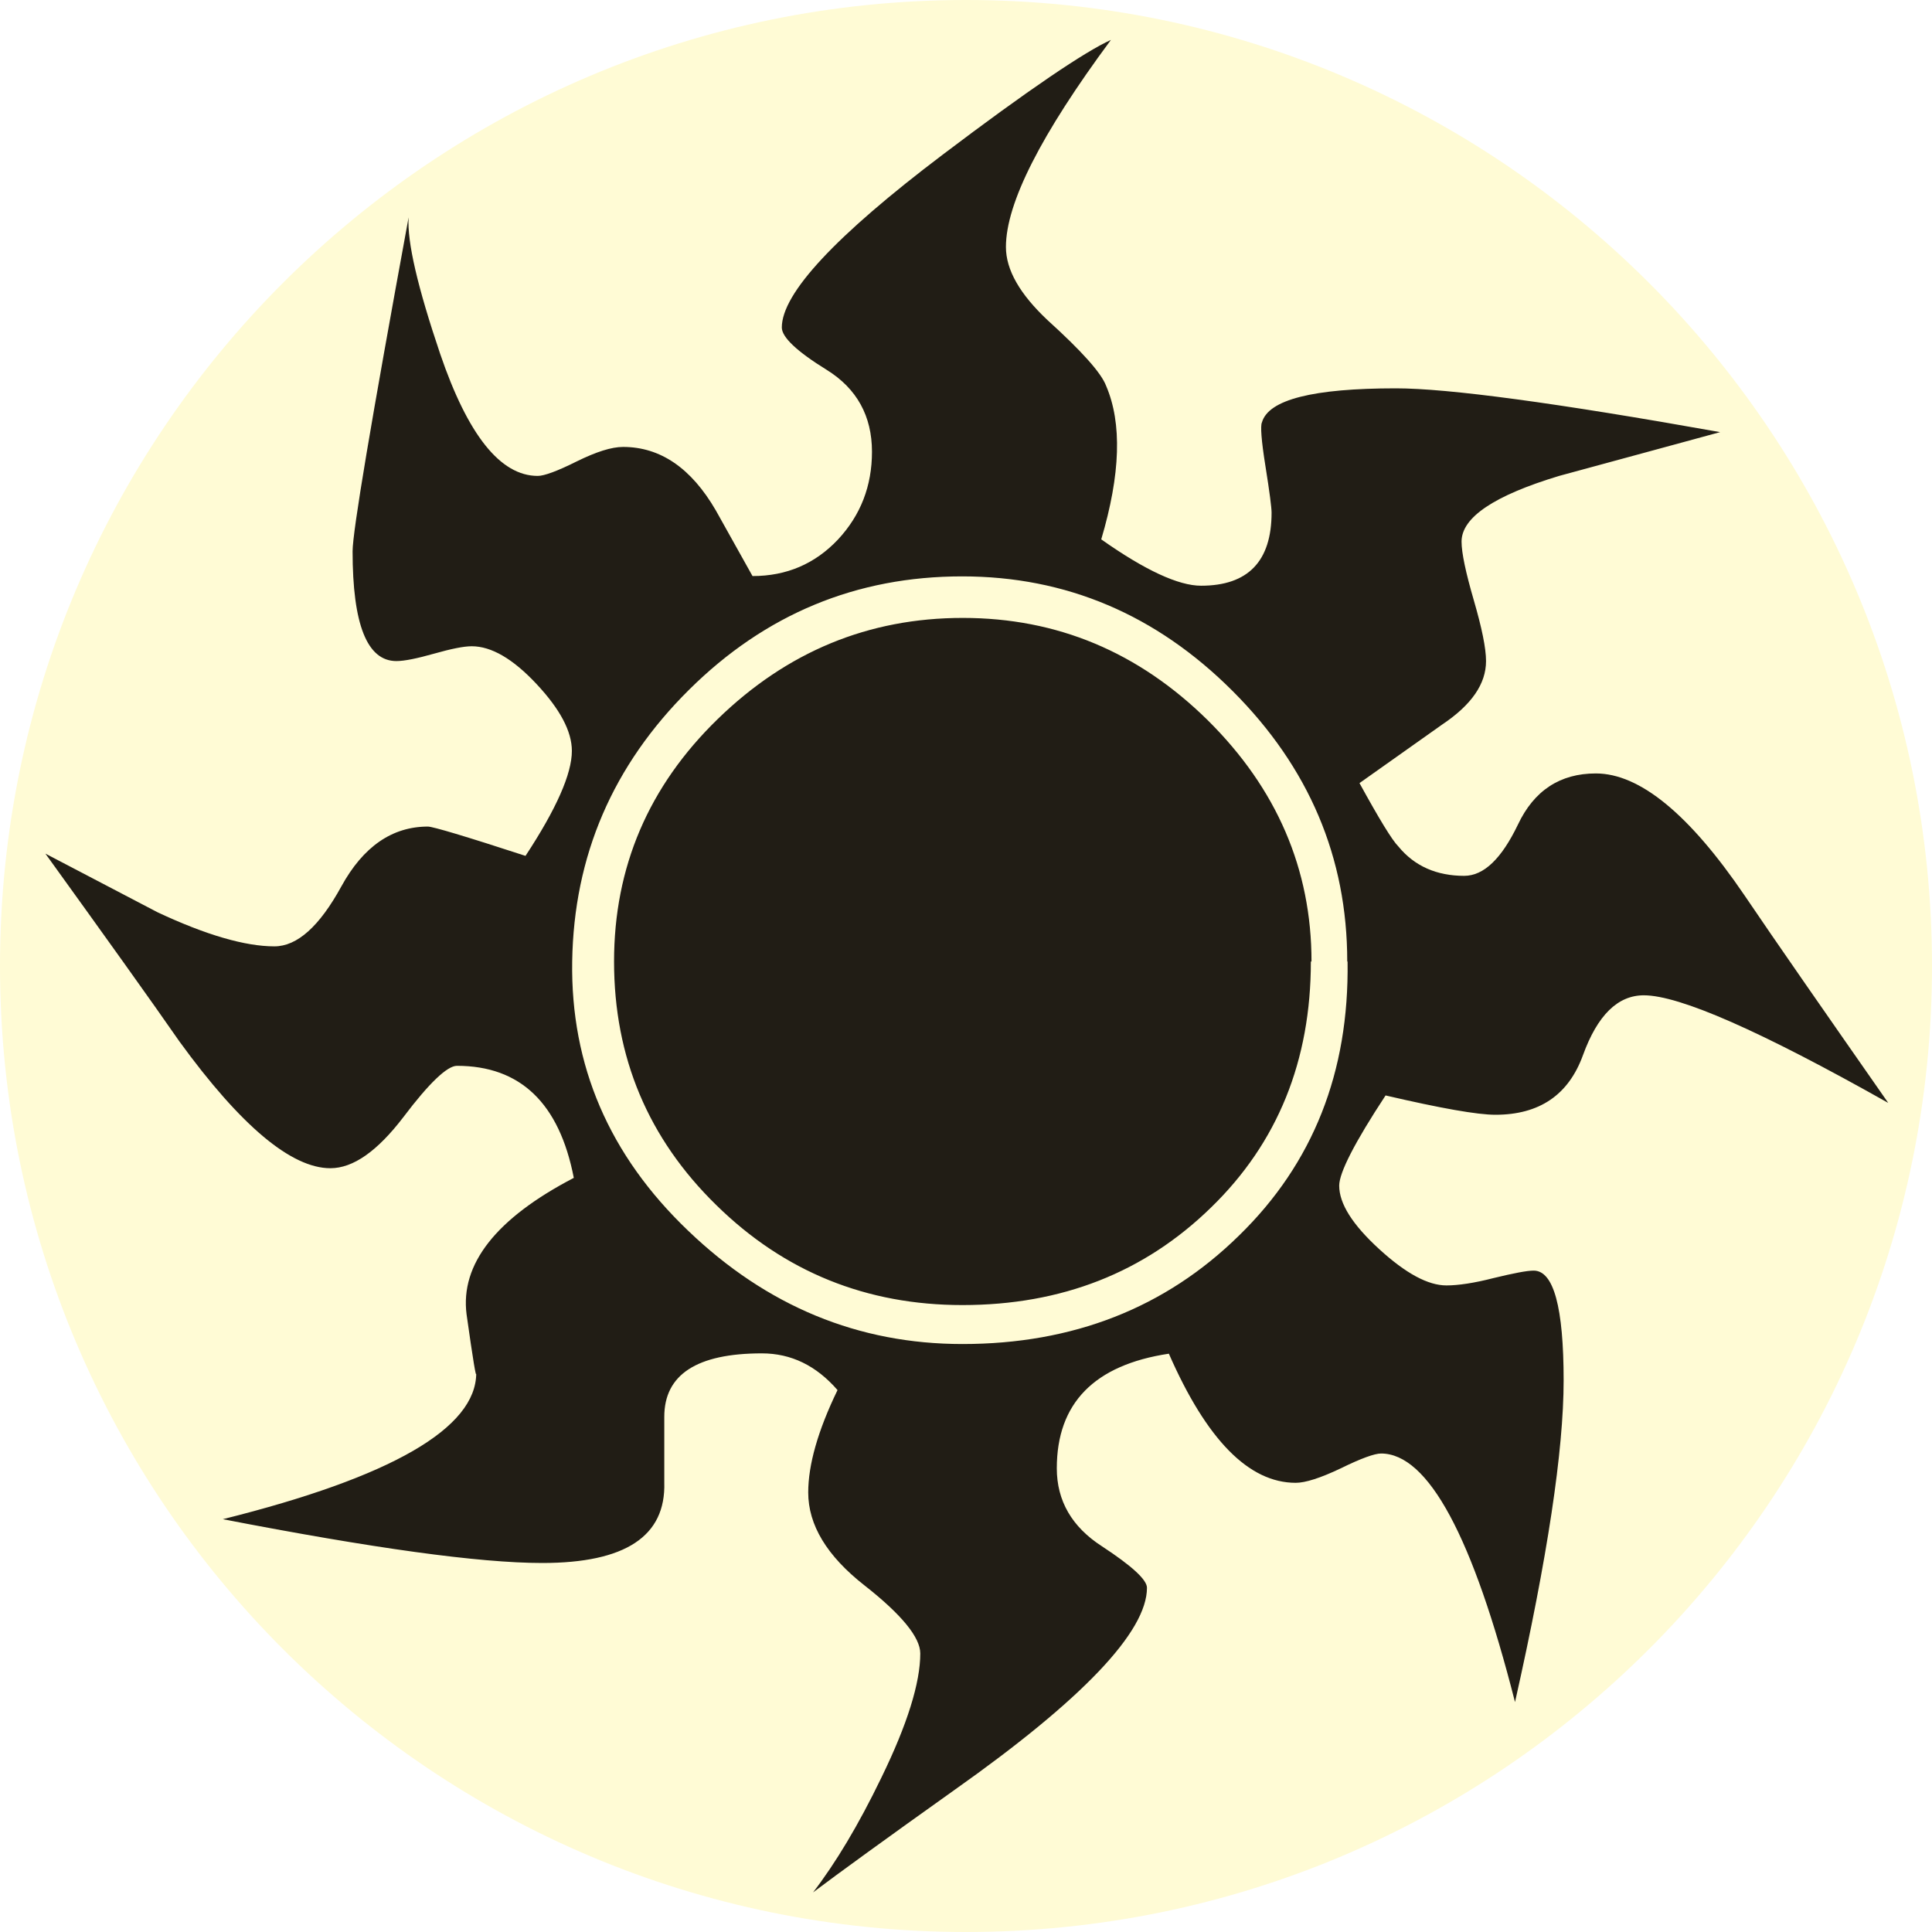
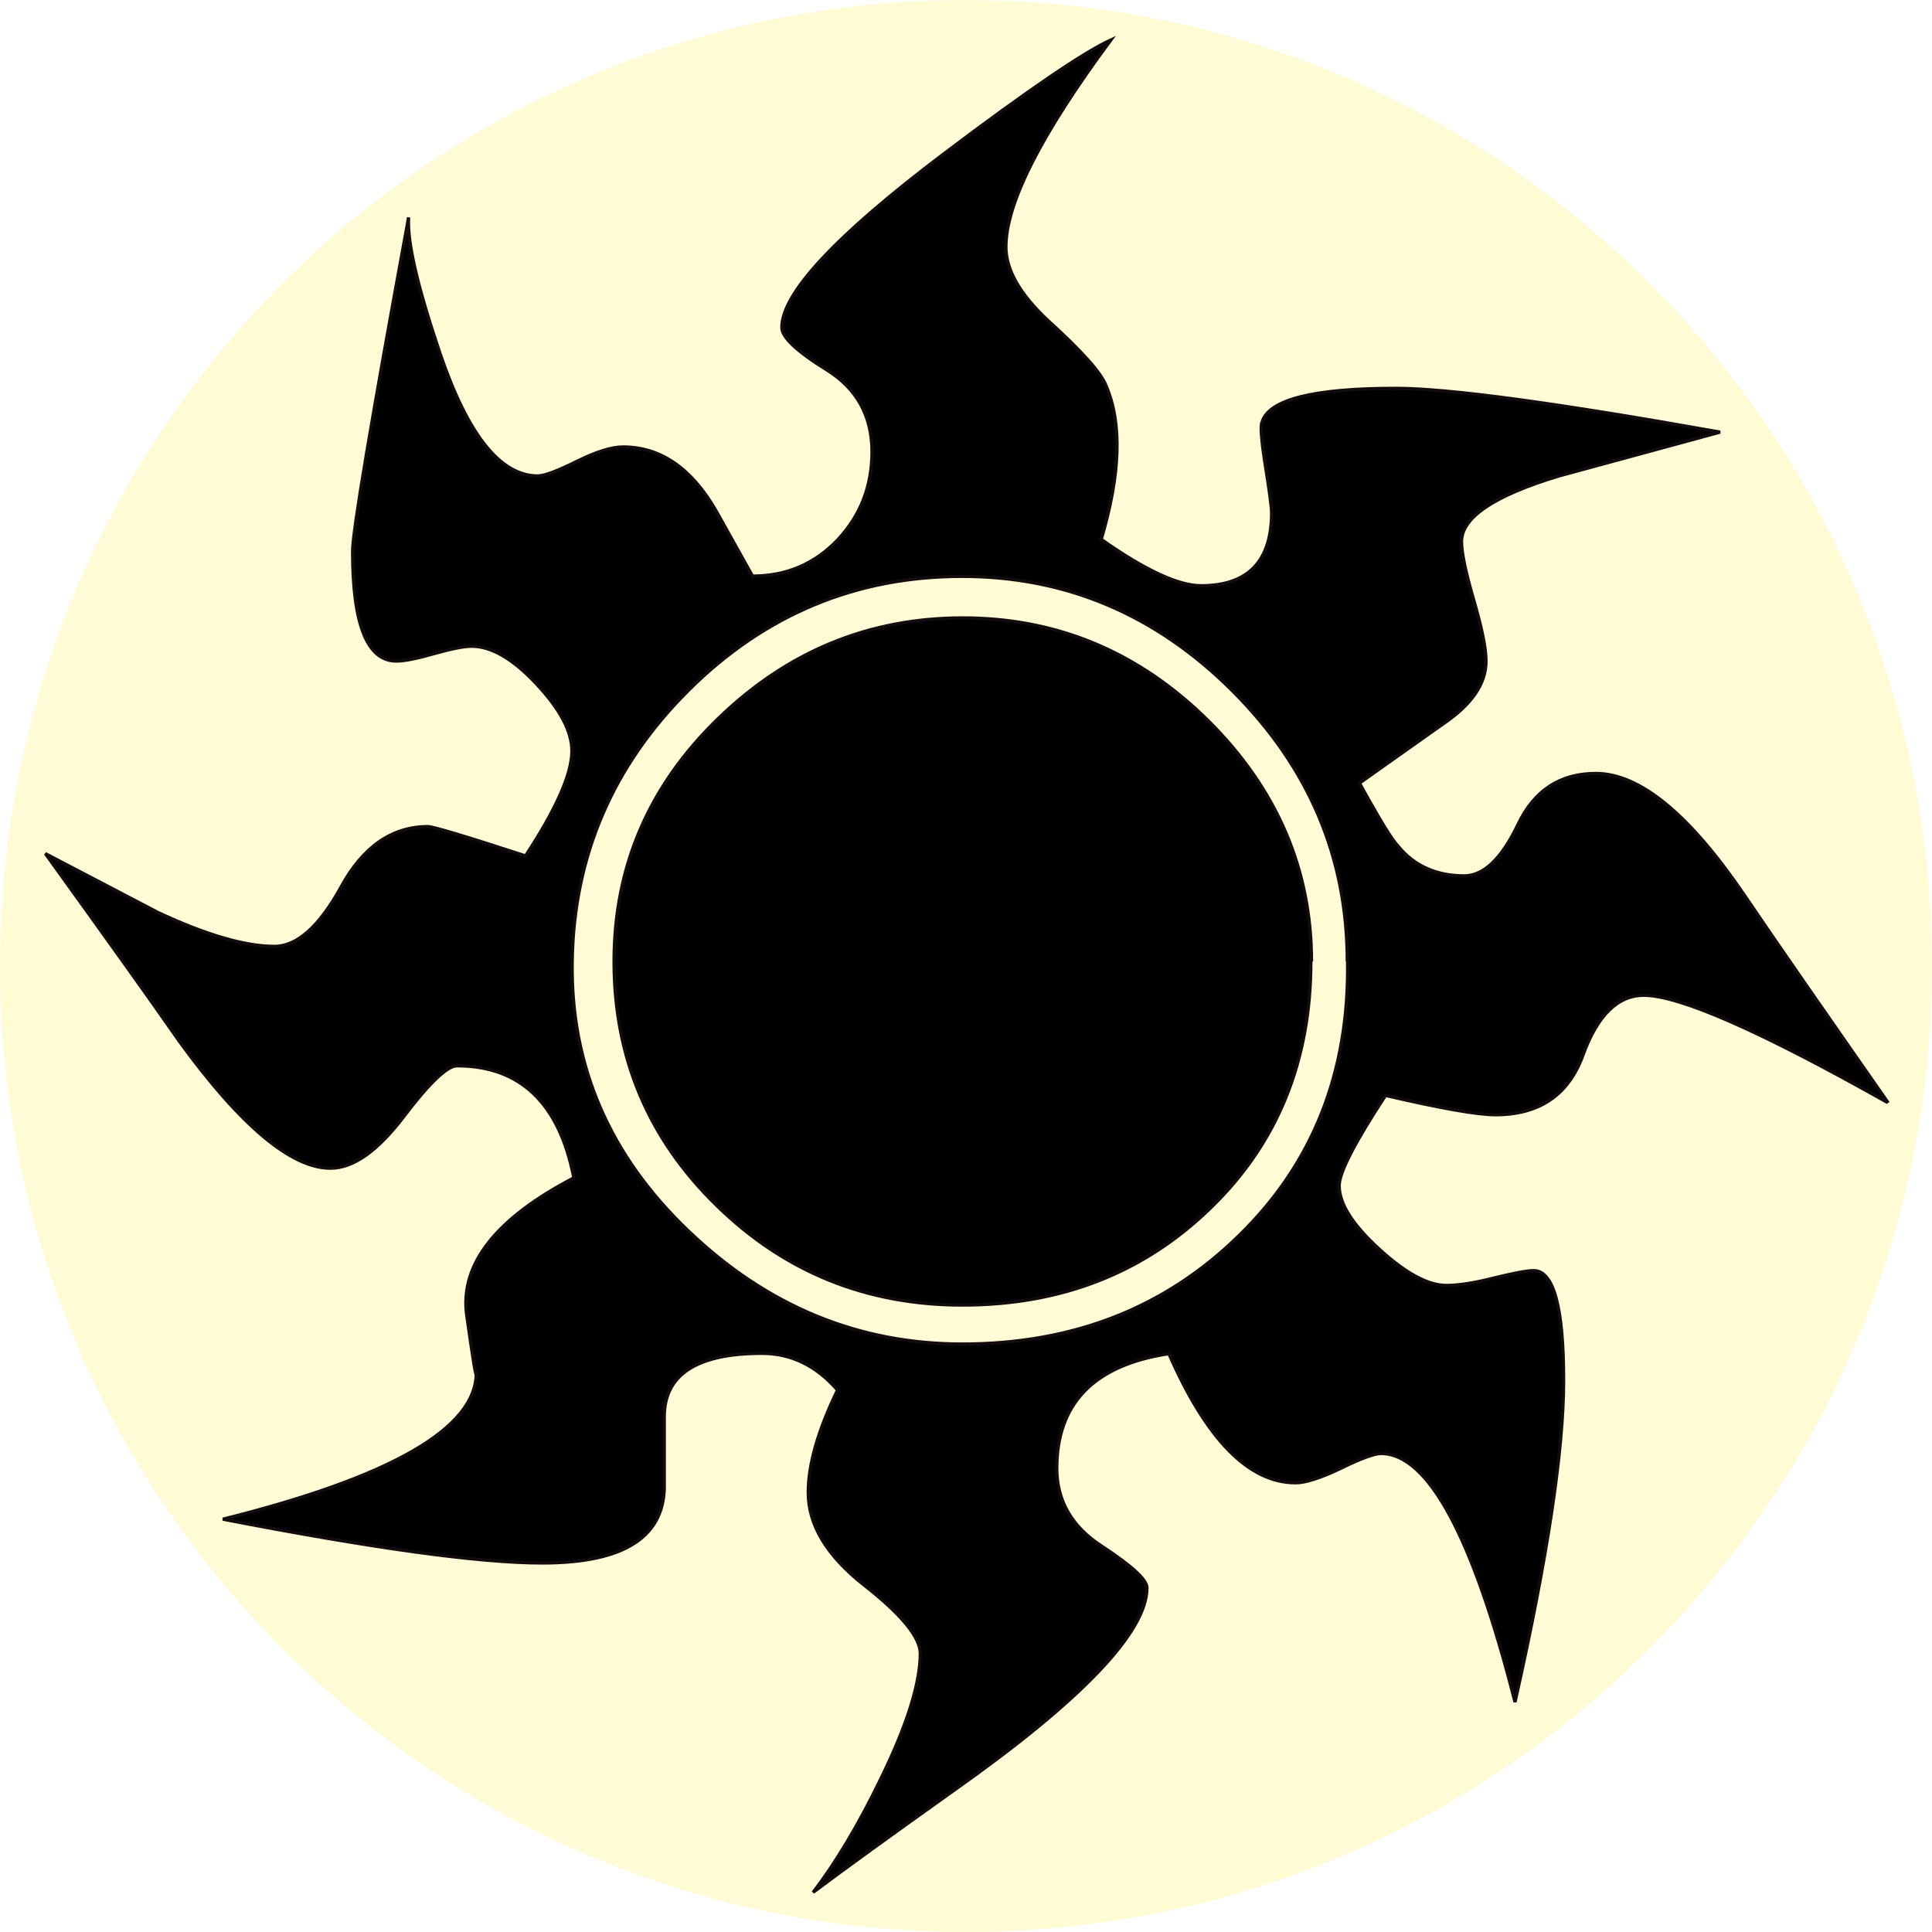
<svg xmlns="http://www.w3.org/2000/svg" viewBox="0 0 600 600" version="1.1">
  <circle cx="300" cy="300" r="300" fill="#fffbd5" />
-   <path d="m586.2 342.4c-39.4-22.2-64.6-33.3-75.7-33.3-8.1 0-14.4 6.2-18.9 18.6-4.5 12.4-13.6 18.5-27.2 18.5-5.6 0-16.9-2-34.1-6-9.6 14.6-14.4 24-14.4 28 0 5.6 4.1 12.1 12.4 19.7 8.3 7.6 15.2 11.3 20.9 11.3 3.6 0 8.5-0.7 14.7-2.3 6.2-1.5 10.3-2.3 12.4-2.3 6.2 0 9.3 11.4 9.3 34.1 0 21.7-5 55-15.1 99.9-13.1-51.5-27-77.2-41.6-77.2-2 0-6.2 1.5-12.5 4.6-6.3 3-11 4.5-14 4.5-14.6 0-27.7-13.4-39.4-40.1-23.2 3.5-34.8 15.4-34.8 35.6 0 10.1 4.7 18.2 14 24.2 9.3 6.1 14 10.4 14 12.9 0 13.6-19.9 34.6-59.8 62.8-21.2 15.1-35.8 25.7-43.9 31.8 7-9.1 14.1-20.9 21.2-35.6 8.1-16.6 12.1-29.5 12.1-38.6 0-5-5.8-12.1-17.4-21.2-11.6-9.1-17.4-18.7-17.4-28.8 0-8.6 3-19.2 9.1-31.8-6.6-7.6-14.4-11.4-23.5-11.4-20.2 0-30.3 6.6-30.3 19.7 0-9.1 0-2.3 0 20.4 0.5 16.7-12.1 25-37.9 25-19.7 0-52.7-4.6-99.2-13.6 52.5-13.1 78.7-28.3 78.7-45.4 0 2-1-4-3-18.2-2-15.6 9.1-29.8 33.3-42.4-4.5-23.2-16.6-34.8-36.3-34.8-3 0-8.6 5.3-16.6 15.9-8.1 10.6-15.6 15.9-22.7 15.9-12.1 0-27.8-13.1-46.9-39.4-9.1-13.1-23-32.5-41.6-58.3 11.6 6.1 23.2 12.1 34.8 18.2 15.1 7.1 27.3 10.6 36.3 10.6 7.1 0 14-6.2 20.8-18.6 6.8-12.4 15.8-18.6 26.9-18.6 1.5 0 11.6 3 30.3 9.1 9.6-14.6 14.4-25.5 14.4-32.6 0-6.1-3.7-13-11-20.8-7.3-7.8-14-11.7-20.1-11.7-2.5 0-6.4 0.8-11.7 2.3-5.3 1.5-9.2 2.3-11.7 2.3-9.1 0-13.6-11.4-13.6-34.1 0-6.1 5.8-40.6 17.4-103.7-0.5 7.6 2.8 21.7 9.8 42.4 8.6 25.2 18.7 37.9 30.3 37.9 2 0 6.1-1.5 12.1-4.5 6.1-3 10.8-4.5 14.4-4.5 11.6 0 21.2 6.6 28.8 19.7l11.4 20.4c10.6 0 19.4-3.8 26.5-11.3 7.1-7.6 10.6-16.7 10.6-27.3 0-11.1-4.7-19.6-14-25.4-9.4-5.8-14-10.2-14-13.2 0-10.6 16.7-28.5 50-53.7 26.7-20.2 44.2-32 52.2-35.6-21.7 29.3-32.6 50.7-32.6 64.3 0 7.1 4.3 14.6 12.9 22.7 10.6 9.6 16.7 16.4 18.2 20.4 5 11.6 4.5 27.5-1.5 47.7 13.6 9.6 24 14.4 31 14.4 14.6 0 21.9-7.6 21.9-22.7 0-1.5-0.6-6.3-1.9-14.4-1.3-8.1-1.6-12.6-1.1-13.6 2-7.1 15.9-10.6 41.6-10.6 16.2 0 49.7 4.5 100.7 13.6-11.1 3-27.8 7.6-50 13.6-20.2 6.1-30.3 12.9-30.3 20.4 0 3.5 1.3 9.6 3.8 18.2 2.5 8.6 3.8 14.9 3.8 18.9 0 7.1-4.5 13.6-13.6 19.7l-25.7 18.2c6.1 11.1 10.1 17.7 12.1 19.7 5 6.1 11.9 9.1 20.4 9.1 6.1 0 11.6-5.3 16.7-15.9 5-10.6 13.1-15.9 24.2-15.9 13.6 0 29 12.6 46.2 37.9 9.6 14.2 24.5 35.6 44.6 64.4m-168-43.9c0-32.3-11.9-60.3-35.6-84-23.7-23.7-51.7-35.6-84-35.6-32.8 0-61.1 11.7-84.8 35.2-23.7 23.5-35.8 51.6-36.3 84.4-0.5 32.3 11.5 60.2 36 83.6 24.5 23.5 52.9 35.2 85.2 35.2 34.3 0 63-11.2 85.9-33.7 23-22.4 34.2-50.8 33.7-85.1m-11.4 0c0 30.8-10.3 56.3-31 76.4-20.7 20.2-46.4 30.3-77.2 30.3-29.8 0-55.3-10.3-76.4-31-21.2-20.7-31.8-45.9-31.8-75.7 0-29.3 10.7-54.4 32.2-75.3 21.5-20.9 46.8-31.4 76.1-31.4 29.3 0 54.6 10.6 76.1 31.8 21.4 21.2 32.2 46.2 32.2 74.9" fill="#211d15" />
+   <path d="m586.2 342.4c-39.4-22.2-64.6-33.3-75.7-33.3-8.1 0-14.4 6.2-18.9 18.6-4.5 12.4-13.6 18.5-27.2 18.5-5.6 0-16.9-2-34.1-6-9.6 14.6-14.4 24-14.4 28 0 5.6 4.1 12.1 12.4 19.7 8.3 7.6 15.2 11.3 20.9 11.3 3.6 0 8.5-0.7 14.7-2.3 6.2-1.5 10.3-2.3 12.4-2.3 6.2 0 9.3 11.4 9.3 34.1 0 21.7-5 55-15.1 99.9-13.1-51.5-27-77.2-41.6-77.2-2 0-6.2 1.5-12.5 4.6-6.3 3-11 4.5-14 4.5-14.6 0-27.7-13.4-39.4-40.1-23.2 3.5-34.8 15.4-34.8 35.6 0 10.1 4.7 18.2 14 24.2 9.3 6.1 14 10.4 14 12.9 0 13.6-19.9 34.6-59.8 62.8-21.2 15.1-35.8 25.7-43.9 31.8 7-9.1 14.1-20.9 21.2-35.6 8.1-16.6 12.1-29.5 12.1-38.6 0-5-5.8-12.1-17.4-21.2-11.6-9.1-17.4-18.7-17.4-28.8 0-8.6 3-19.2 9.1-31.8-6.6-7.6-14.4-11.4-23.5-11.4-20.2 0-30.3 6.6-30.3 19.7 0-9.1 0-2.3 0 20.4 0.5 16.7-12.1 25-37.9 25-19.7 0-52.7-4.6-99.2-13.6 52.5-13.1 78.7-28.3 78.7-45.4 0 2-1-4-3-18.2-2-15.6 9.1-29.8 33.3-42.4-4.5-23.2-16.6-34.8-36.3-34.8-3 0-8.6 5.3-16.6 15.9-8.1 10.6-15.6 15.9-22.7 15.9-12.1 0-27.8-13.1-46.9-39.4-9.1-13.1-23-32.5-41.6-58.3 11.6 6.1 23.2 12.1 34.8 18.2 15.1 7.1 27.3 10.6 36.3 10.6 7.1 0 14-6.2 20.8-18.6 6.8-12.4 15.8-18.6 26.9-18.6 1.5 0 11.6 3 30.3 9.1 9.6-14.6 14.4-25.5 14.4-32.6 0-6.1-3.7-13-11-20.8-7.3-7.8-14-11.7-20.1-11.7-2.5 0-6.4 0.8-11.7 2.3-5.3 1.5-9.2 2.3-11.7 2.3-9.1 0-13.6-11.4-13.6-34.1 0-6.1 5.8-40.6 17.4-103.7-0.5 7.6 2.8 21.7 9.8 42.4 8.6 25.2 18.7 37.9 30.3 37.9 2 0 6.1-1.5 12.1-4.5 6.1-3 10.8-4.5 14.4-4.5 11.6 0 21.2 6.6 28.8 19.7l11.4 20.4c10.6 0 19.4-3.8 26.5-11.3 7.1-7.6 10.6-16.7 10.6-27.3 0-11.1-4.7-19.6-14-25.4-9.4-5.8-14-10.2-14-13.2 0-10.6 16.7-28.5 50-53.7 26.7-20.2 44.2-32 52.2-35.6-21.7 29.3-32.6 50.7-32.6 64.3 0 7.1 4.3 14.6 12.9 22.7 10.6 9.6 16.7 16.4 18.2 20.4 5 11.6 4.5 27.5-1.5 47.7 13.6 9.6 24 14.4 31 14.4 14.6 0 21.9-7.6 21.9-22.7 0-1.5-0.6-6.3-1.9-14.4-1.3-8.1-1.6-12.6-1.1-13.6 2-7.1 15.9-10.6 41.6-10.6 16.2 0 49.7 4.5 100.7 13.6-11.1 3-27.8 7.6-50 13.6-20.2 6.1-30.3 12.9-30.3 20.4 0 3.5 1.3 9.6 3.8 18.2 2.5 8.6 3.8 14.9 3.8 18.9 0 7.1-4.5 13.6-13.6 19.7l-25.7 18.2c6.1 11.1 10.1 17.7 12.1 19.7 5 6.1 11.9 9.1 20.4 9.1 6.1 0 11.6-5.3 16.7-15.9 5-10.6 13.1-15.9 24.2-15.9 13.6 0 29 12.6 46.2 37.9 9.6 14.2 24.5 35.6 44.6 64.4m-168-43.9c0-32.3-11.9-60.3-35.6-84-23.7-23.7-51.7-35.6-84-35.6-32.8 0-61.1 11.7-84.8 35.2-23.7 23.5-35.8 51.6-36.3 84.4-0.5 32.3 11.5 60.2 36 83.6 24.5 23.5 52.9 35.2 85.2 35.2 34.3 0 63-11.2 85.9-33.7 23-22.4 34.2-50.8 33.7-85.1m-11.4 0c0 30.8-10.3 56.3-31 76.4-20.7 20.2-46.4 30.3-77.2 30.3-29.8 0-55.3-10.3-76.4-31-21.2-20.7-31.8-45.9-31.8-75.7 0-29.3 10.7-54.4 32.2-75.3 21.5-20.9 46.8-31.4 76.1-31.4 29.3 0 54.6 10.6 76.1 31.8 21.4 21.2 32.2 46.2 32.2 74.9" stroke="#130C0E" />
</svg>
